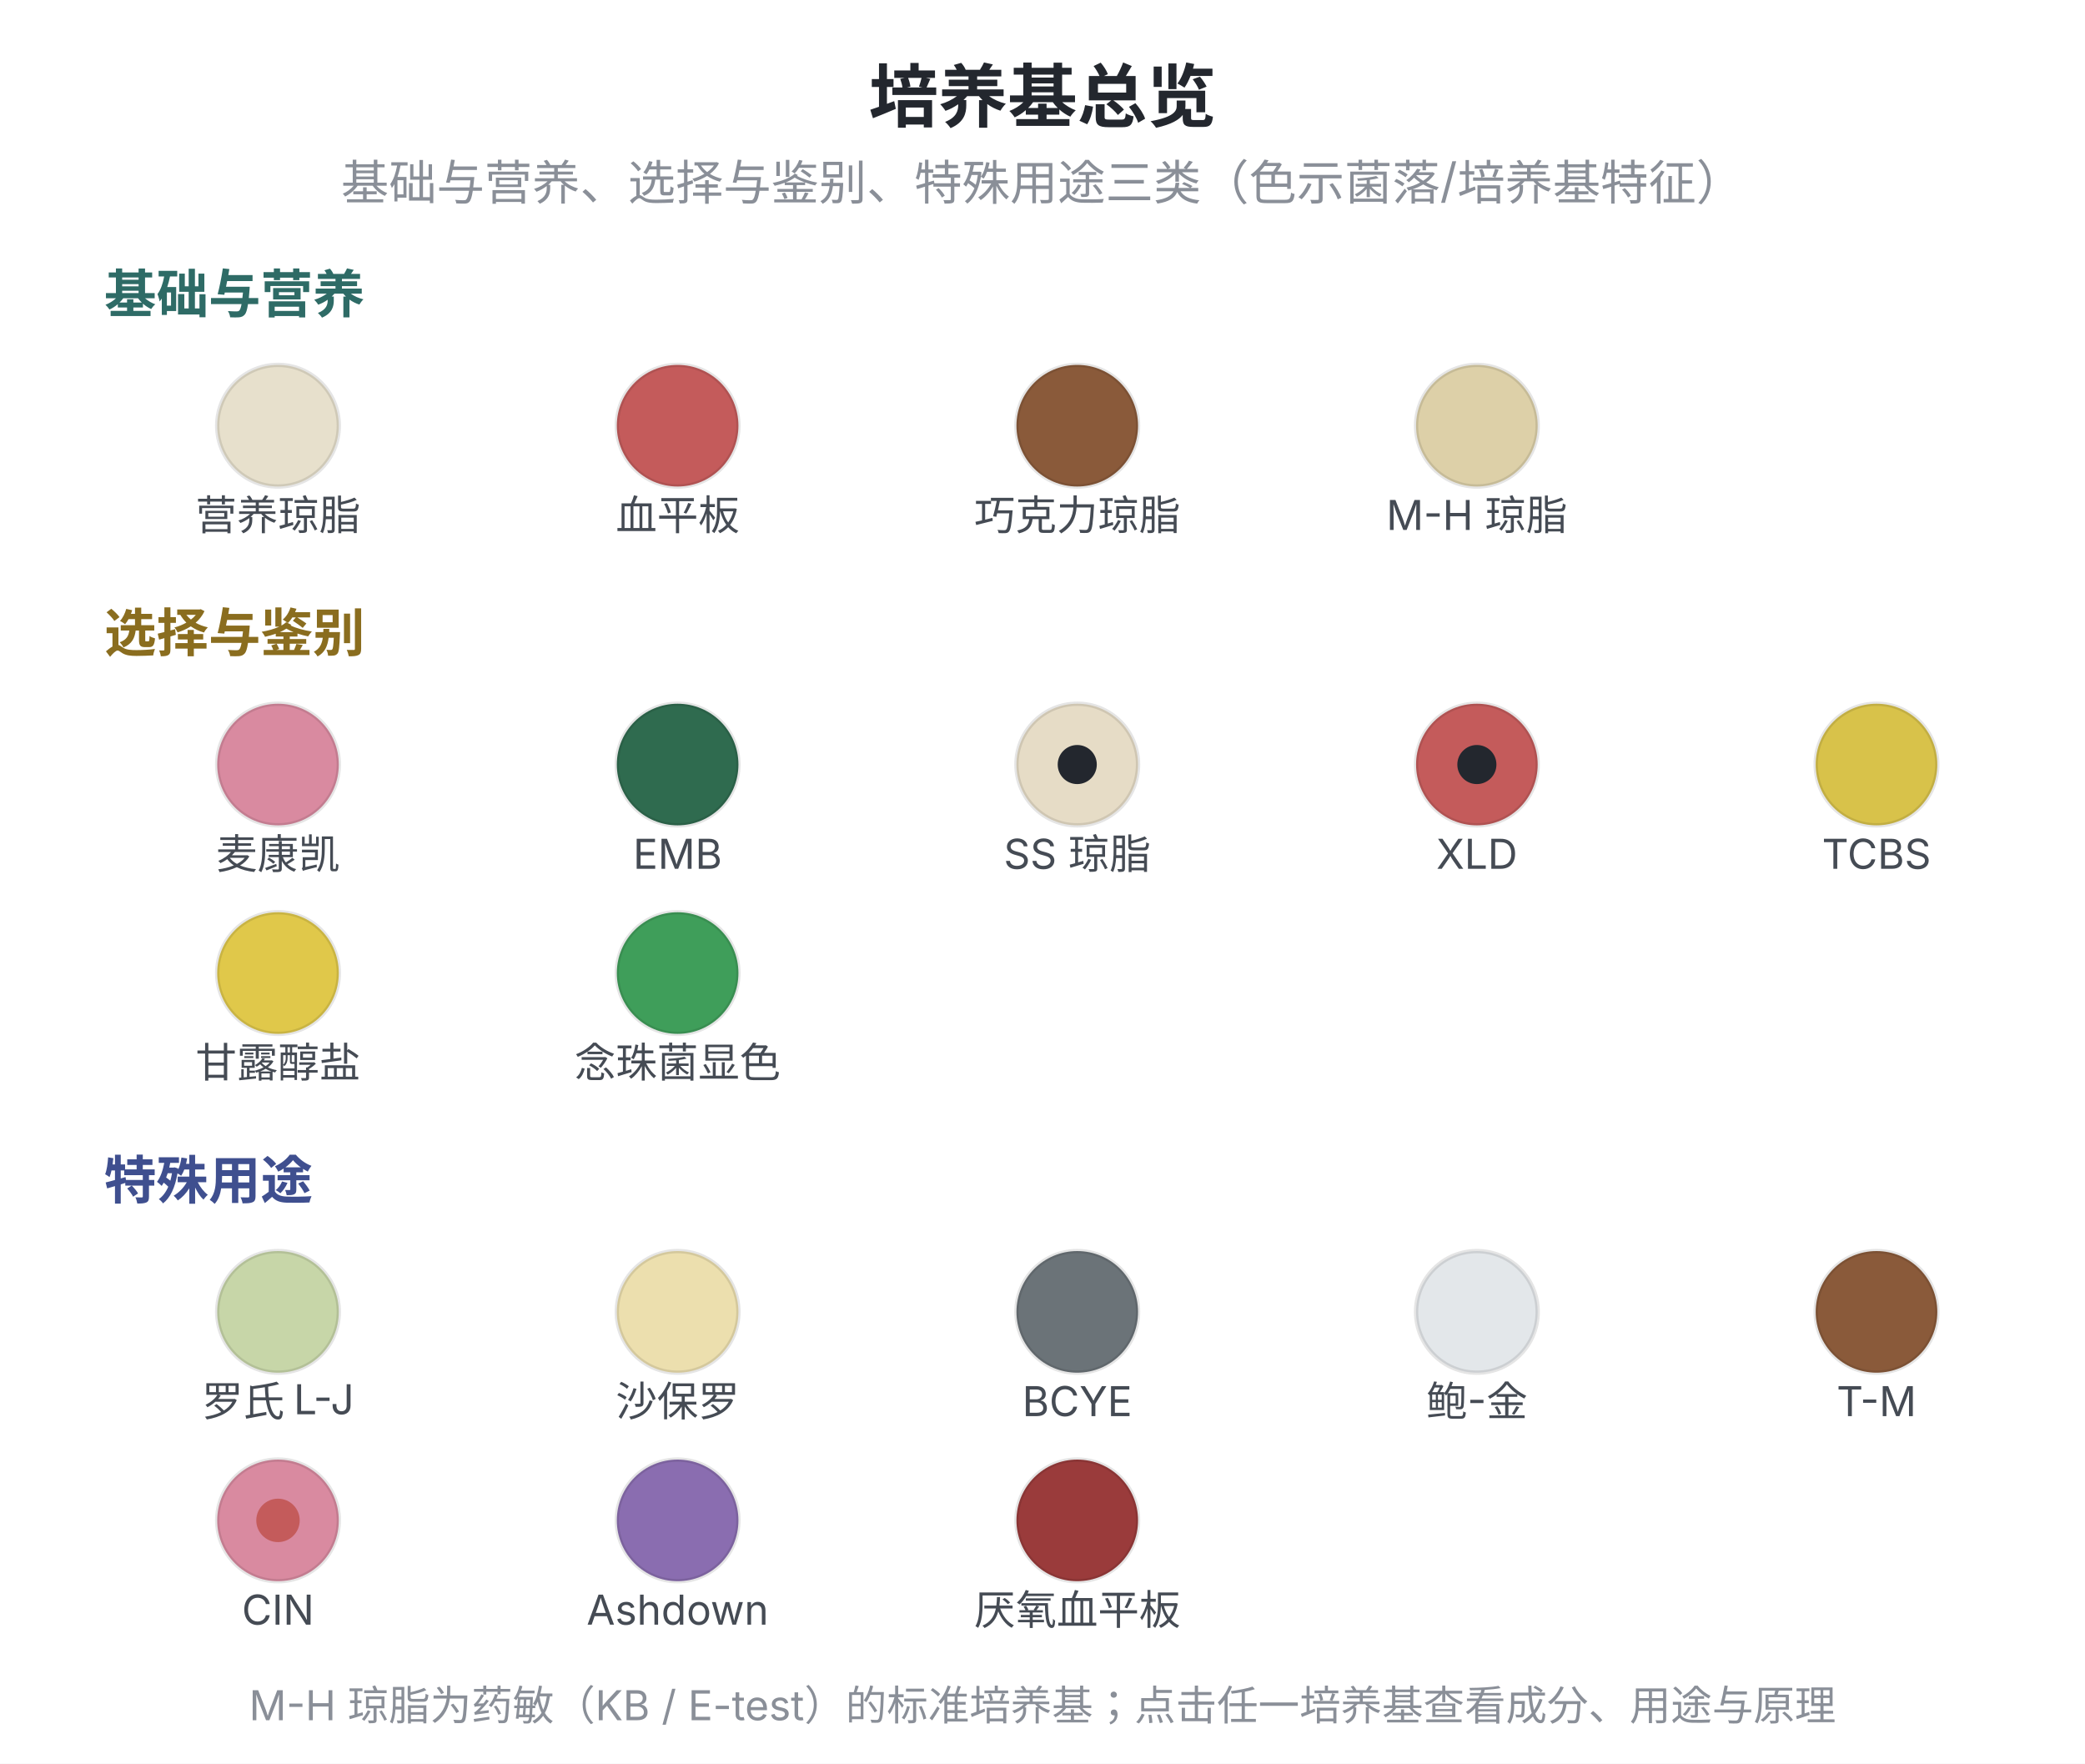
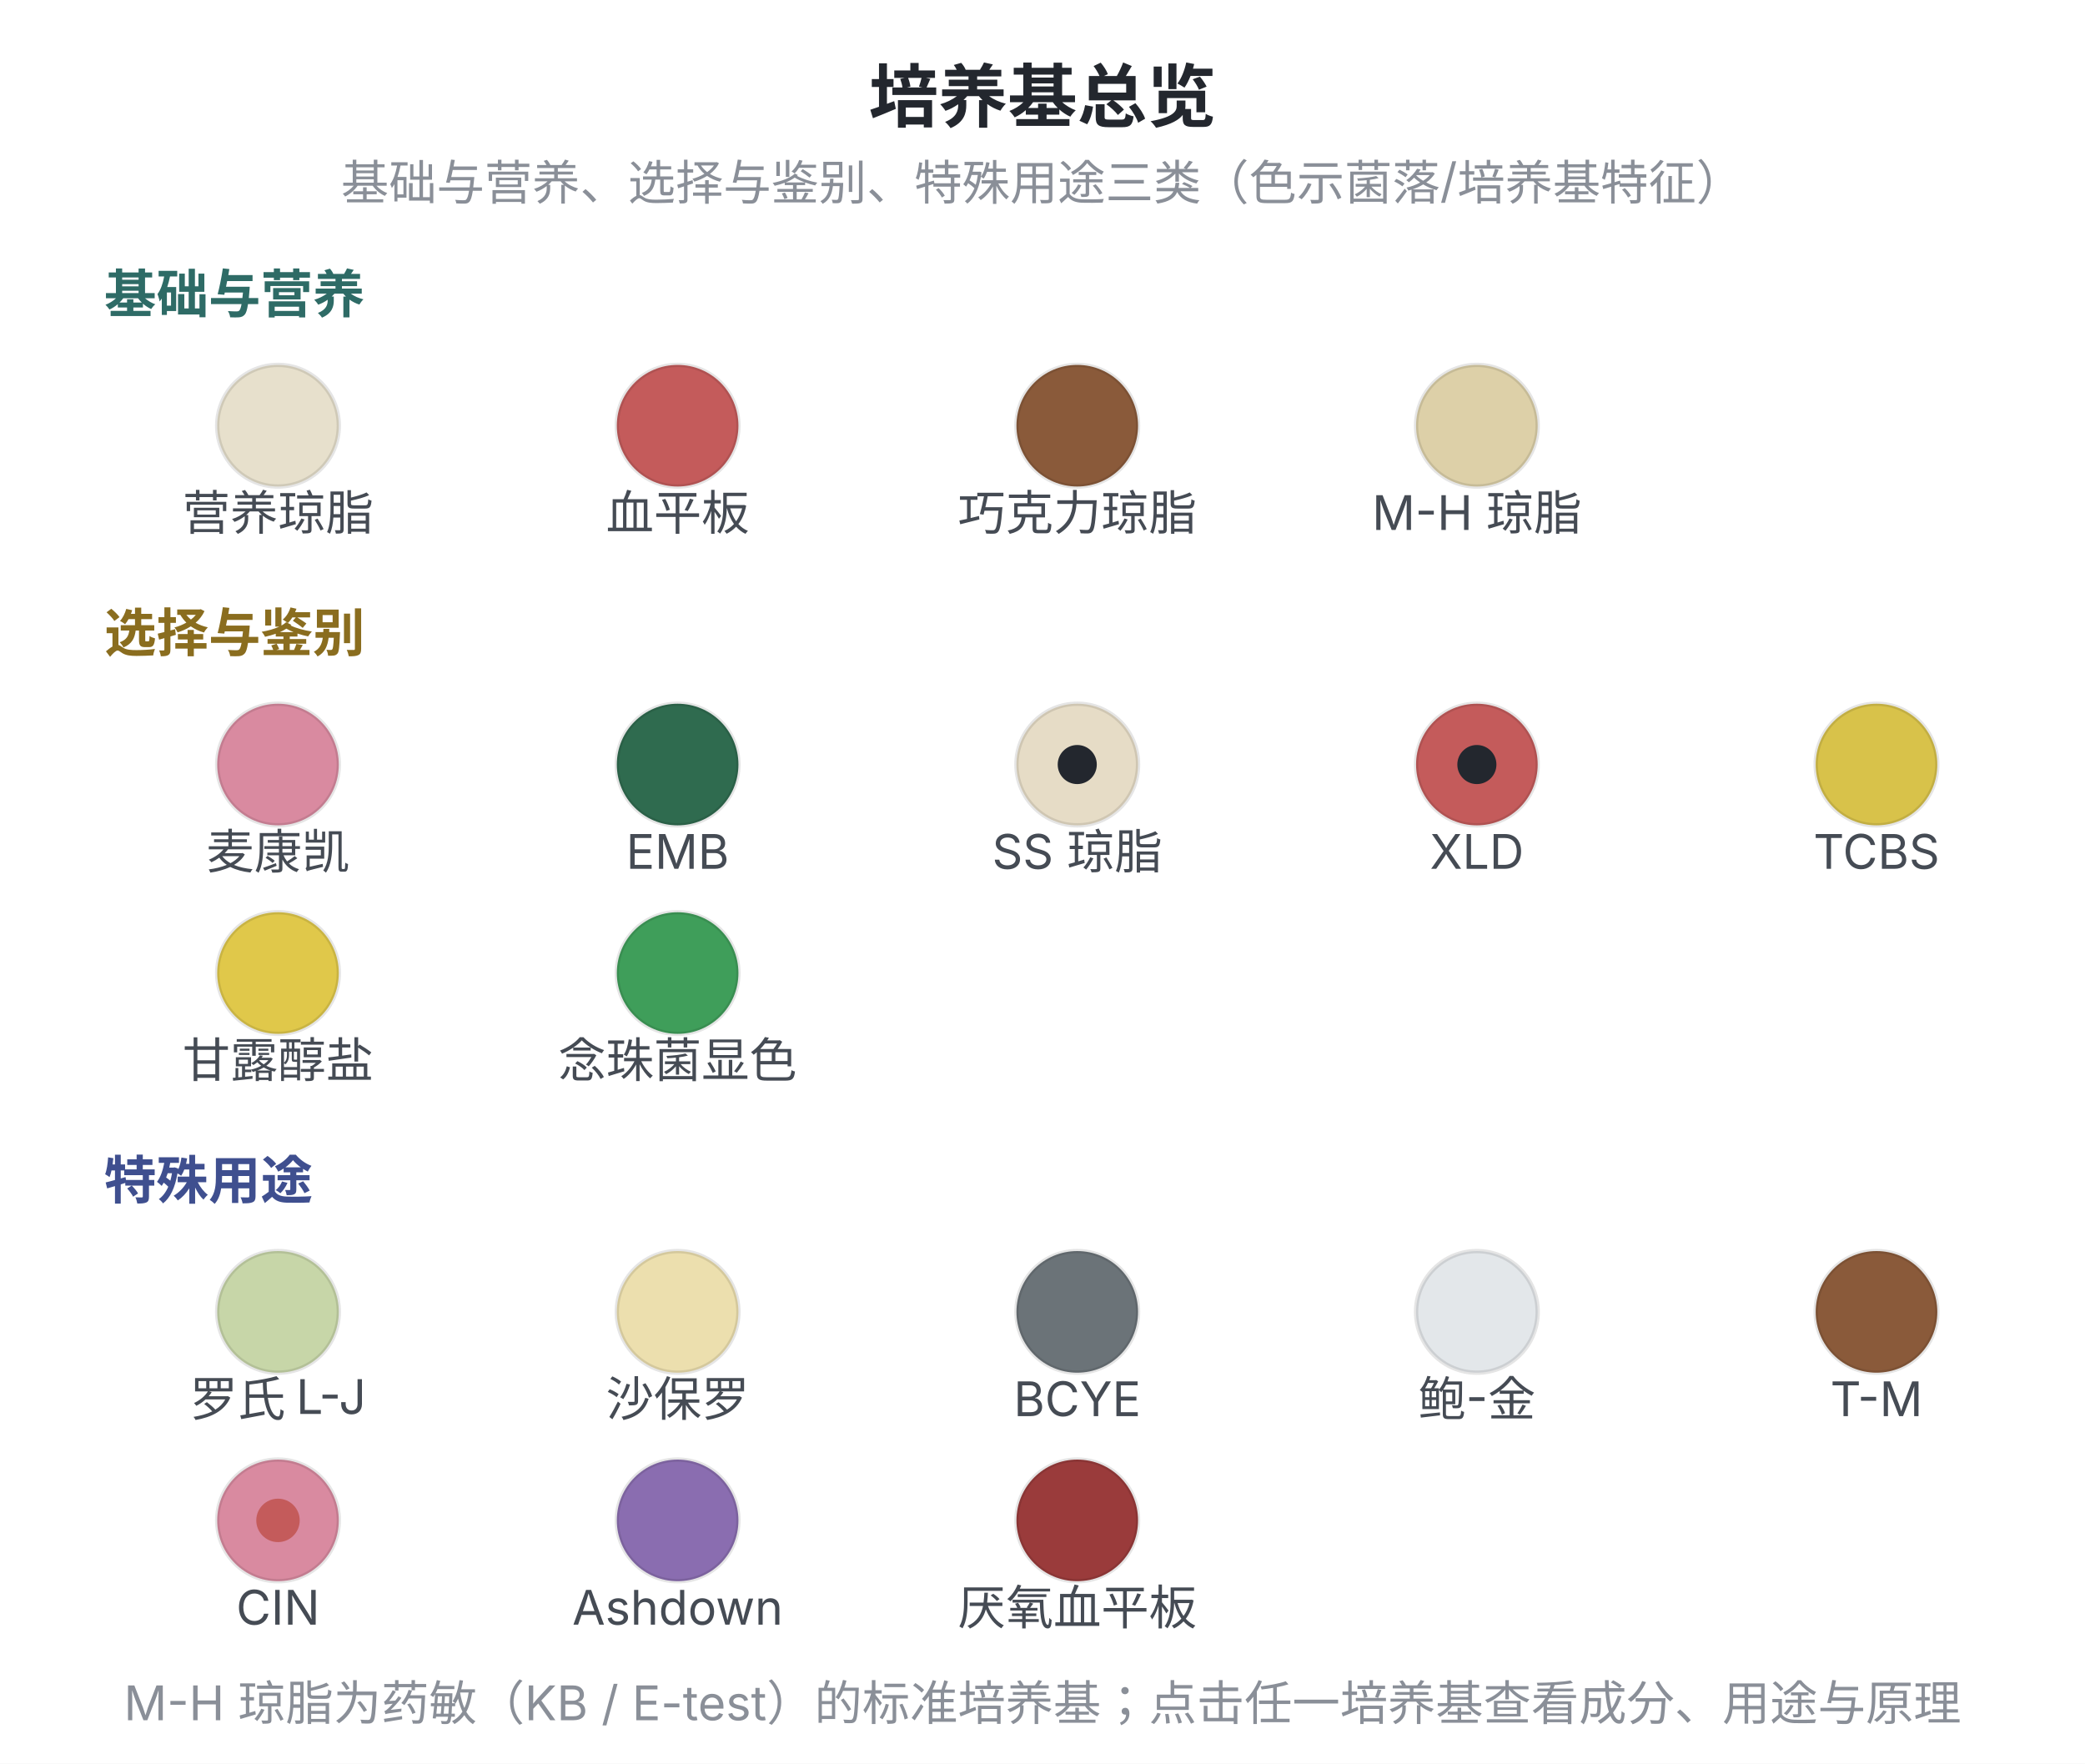
- <svg xmlns="http://www.w3.org/2000/svg" viewBox="0 0 480 406" font-family="-apple-system,'PingFang SC','Microsoft YaHei',sans-serif">
+ <svg xmlns="http://www.w3.org/2000/svg" role="img" viewBox="0 0 480 406" font-family="-apple-system,'PingFang SC','Microsoft YaHei',sans-serif">
  <rect width="480" height="406" fill="#ffffff" />
  <text x="240" y="28" text-anchor="middle" font-size="16" font-weight="700" fill="#23272e">培养基总览</text>
  <text x="240" y="46" text-anchor="middle" font-size="11" fill="#8a8f98">基础与营养、选择与鉴别、特殊用途三类（色示菌落/培养基特征）</text>
  <text x="24" y="72" font-size="12" font-weight="700" fill="#2e6b66">基础与营养</text>
-   <g text-anchor="middle" font-size="9.5" fill="#454b54">
+   <g text-anchor="middle" font-size="11" fill="#454b54">
    <g>
      <circle cx="64" cy="98" r="14" fill="#e7e0cc" stroke="#0000001a" />
      <text x="64" y="122">营养琼脂</text>
    </g>
    <g>
      <circle cx="156" cy="98" r="14" fill="#c45b5b" stroke="#0000001a" />
      <text x="156" y="122">血平板</text>
    </g>
    <g>
      <circle cx="248" cy="98" r="14" fill="#8a5a3a" stroke="#0000001a" />
      <text x="248" y="122">巧克力琼脂</text>
    </g>
    <g>
      <circle cx="340" cy="98" r="14" fill="#ddd0a8" stroke="#0000001a" />
      <text x="340" y="122">M-H 琼脂</text>
    </g>
  </g>
  <text x="24" y="150" font-size="12" font-weight="700" fill="#8a6d1f">选择与鉴别</text>
-   <g text-anchor="middle" font-size="9.5" fill="#454b54">
+   <g text-anchor="middle" font-size="11" fill="#454b54">
    <g>
      <circle cx="64" cy="176" r="14" fill="#d98aa0" stroke="#0000001a" />
      <text x="64" y="200">麦康凯</text>
    </g>
    <g>
      <circle cx="156" cy="176" r="14" fill="#2f6b4f" stroke="#0000001a" />
      <text x="156" y="200">EMB</text>
    </g>
    <g>
      <circle cx="248" cy="176" r="14" fill="#e6dcc6" stroke="#0000001a" />
      <circle cx="248" cy="176" r="4.5" fill="#23272e" />
      <text x="248" y="200">SS 琼脂</text>
    </g>
    <g>
      <circle cx="340" cy="176" r="14" fill="#c45b5b" stroke="#0000001a" />
      <circle cx="340" cy="176" r="4.5" fill="#23272e" />
      <text x="340" y="200">XLD</text>
    </g>
    <g>
      <circle cx="432" cy="176" r="14" fill="#d8c24a" stroke="#0000001a" />
      <text x="432" y="200">TCBS</text>
    </g>
    <g>
      <circle cx="64" cy="224" r="14" fill="#e0c84a" stroke="#0000001a" />
      <text x="64" y="248">甘露醇盐</text>
    </g>
    <g>
      <circle cx="156" cy="224" r="14" fill="#3f9e5a" stroke="#0000001a" />
      <text x="156" y="248">念珠菌显色</text>
    </g>
  </g>
  <text x="24" y="276" font-size="12" font-weight="700" fill="#3f4f8f">特殊用途</text>
-   <g text-anchor="middle" font-size="9.5" fill="#454b54">
+   <g text-anchor="middle" font-size="11" fill="#454b54">
    <g>
      <circle cx="64" cy="302" r="14" fill="#c7d6a8" stroke="#0000001a" />
      <text x="64" y="326">罗氏 L-J</text>
    </g>
    <g>
      <circle cx="156" cy="302" r="14" fill="#ecdfae" stroke="#0000001a" />
      <text x="156" y="326">沙保罗</text>
    </g>
    <g>
      <circle cx="248" cy="302" r="14" fill="#6b7378" stroke="#0000001a" />
      <text x="248" y="326">BCYE</text>
    </g>
    <g>
      <circle cx="340" cy="302" r="14" fill="#e3e7ea" stroke="#0000001a" />
      <text x="340" y="326">鲍-金</text>
    </g>
    <g>
      <circle cx="432" cy="302" r="14" fill="#8a5a3a" stroke="#0000001a" />
      <text x="432" y="326">T-M</text>
    </g>
    <g>
      <circle cx="64" cy="350" r="14" fill="#d98aa0" stroke="#0000001a" />
      <circle cx="64" cy="350" r="5" fill="#c45b5b" />
      <text x="64" y="374">CIN</text>
    </g>
    <g>
      <circle cx="156" cy="350" r="14" fill="#8a6db0" stroke="#0000001a" />
      <text x="156" y="374">Ashdown</text>
    </g>
    <g>
      <circle cx="248" cy="350" r="14" fill="#9a3b3b" stroke="#0000001a" />
      <text x="248" y="374">厌氧血平板</text>
    </g>
  </g>
-   <text x="240" y="396" text-anchor="middle" font-size="9.5" fill="#8a8f98">M-H 琼脂为药敏（KB / E-test）的标准培养基；点击任一培养基查看成分、用途与原理</text>
+   <text x="240" y="396" text-anchor="middle" font-size="11" fill="#8a8f98">M-H 琼脂为药敏（KB / E-test）的标准培养基；点击任一培养基查看成分、用途与原理</text>
</svg>
